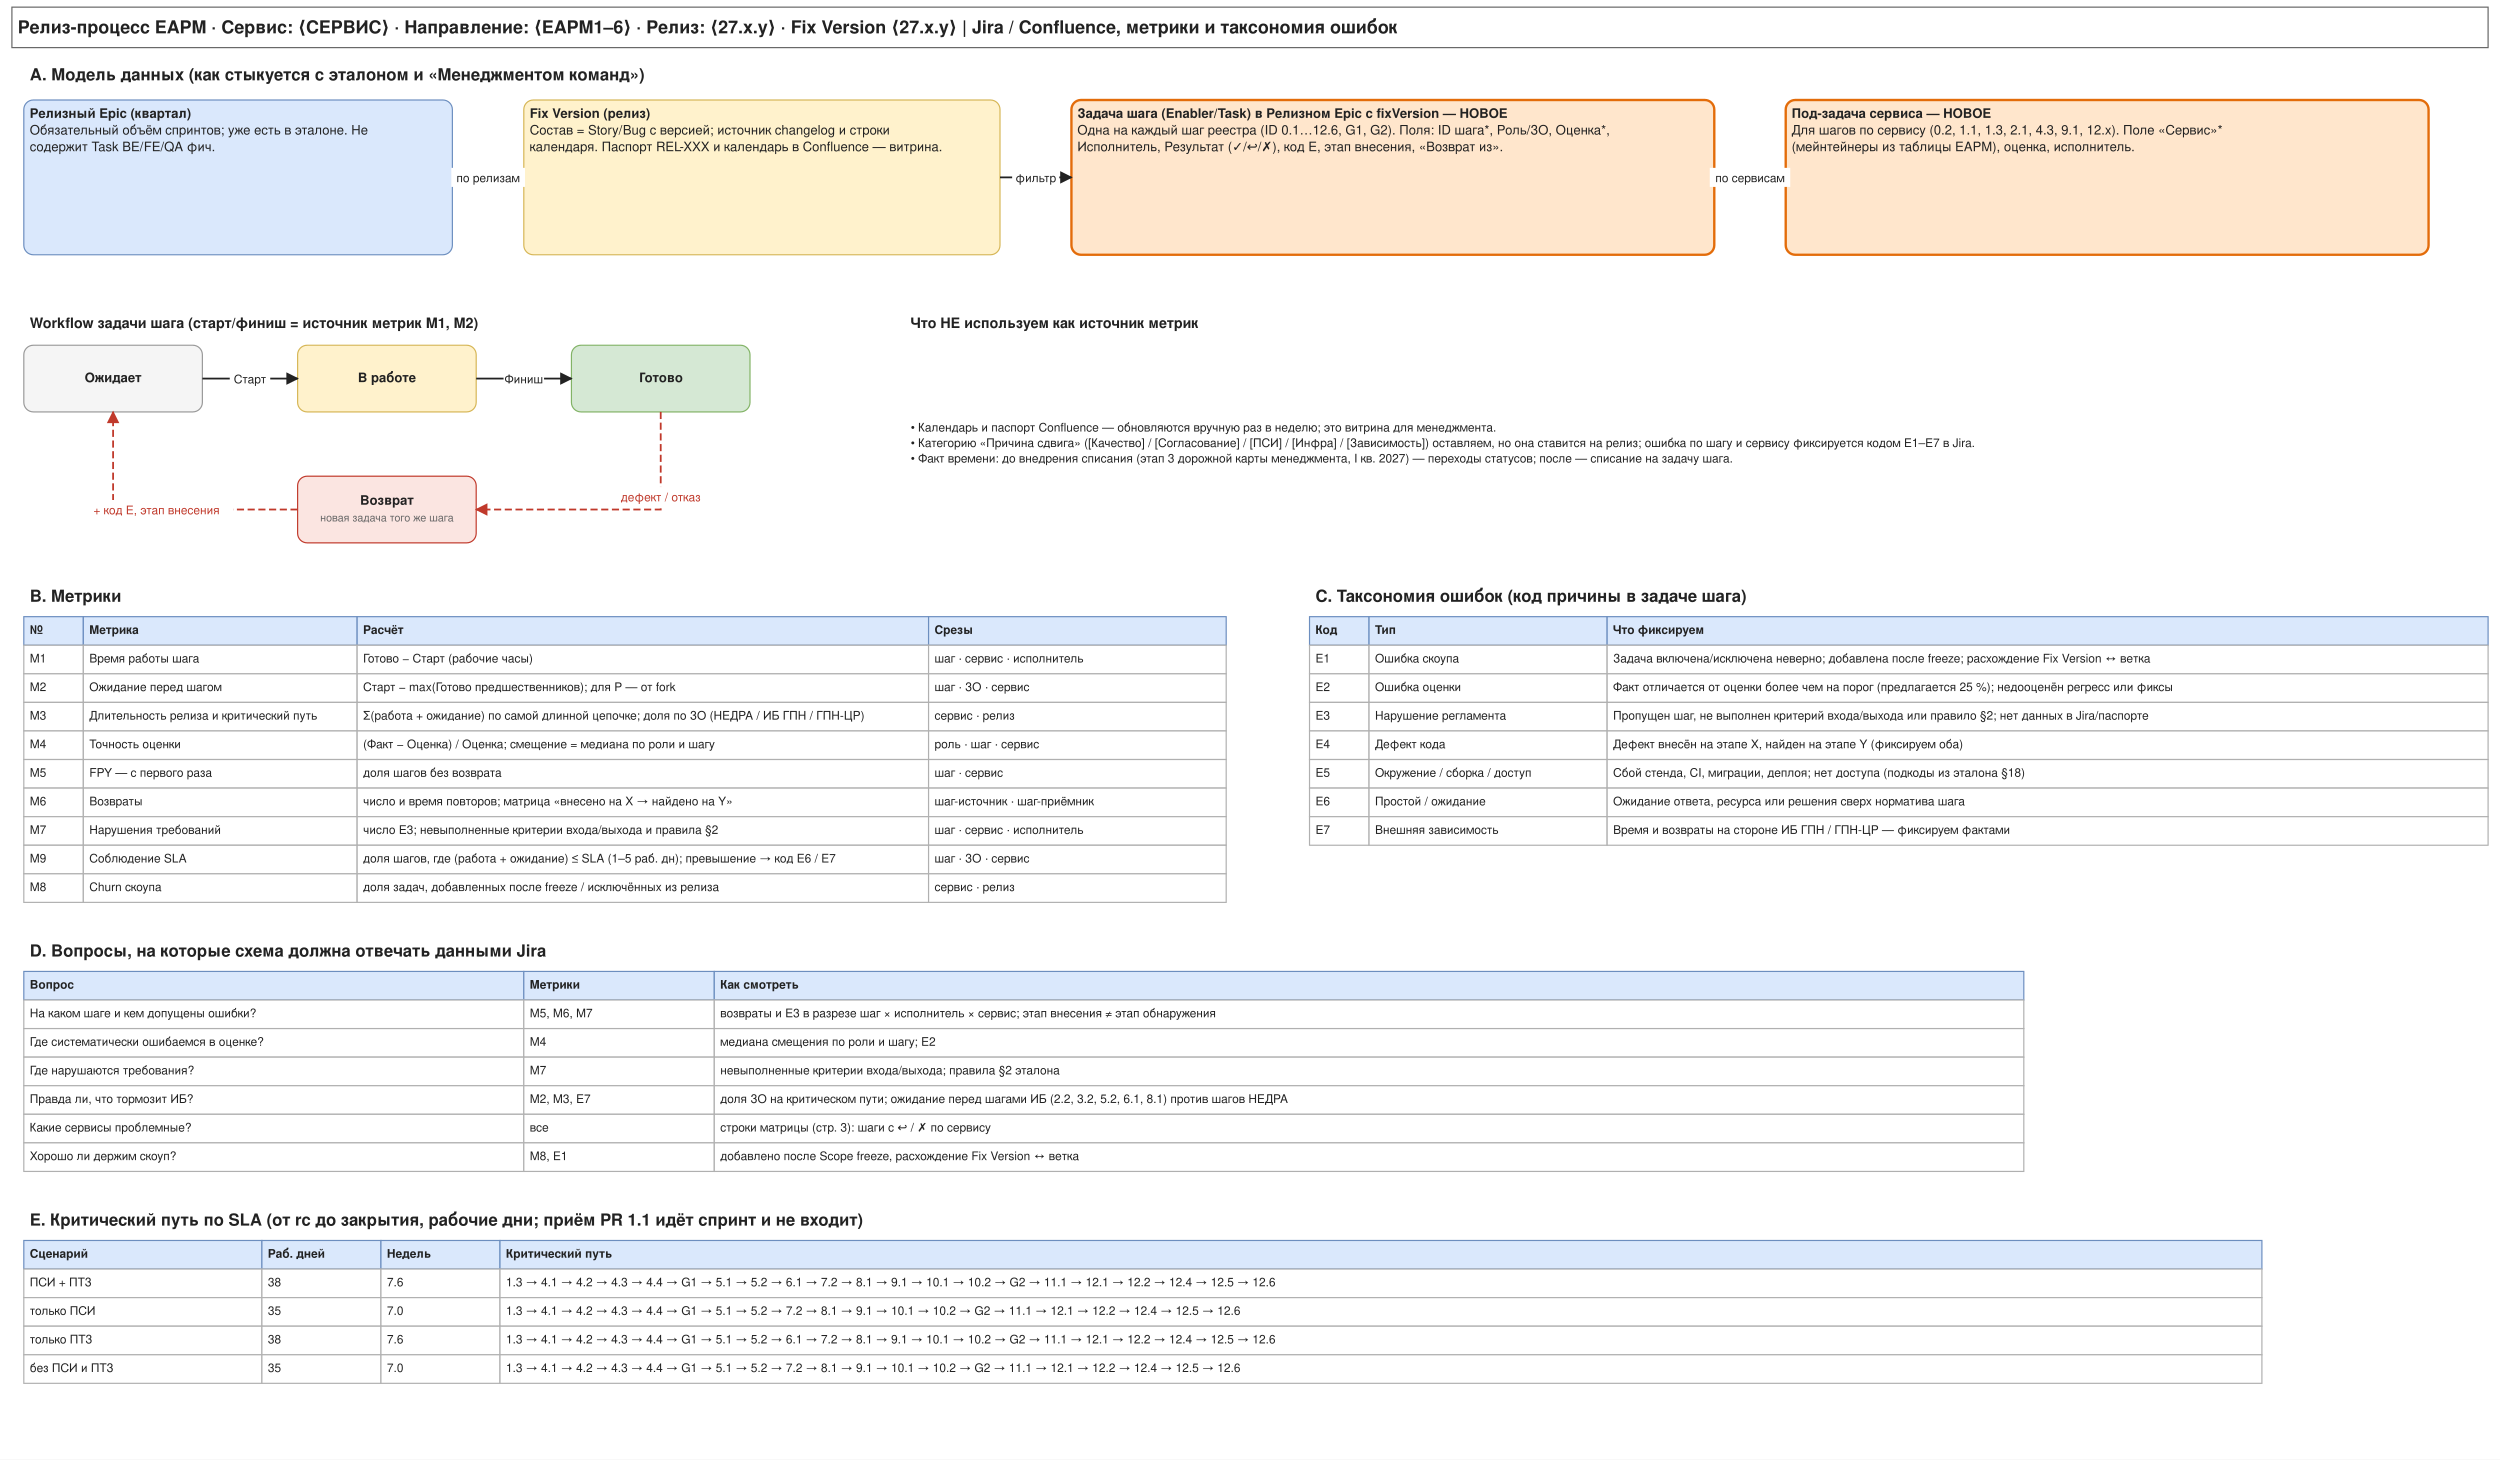
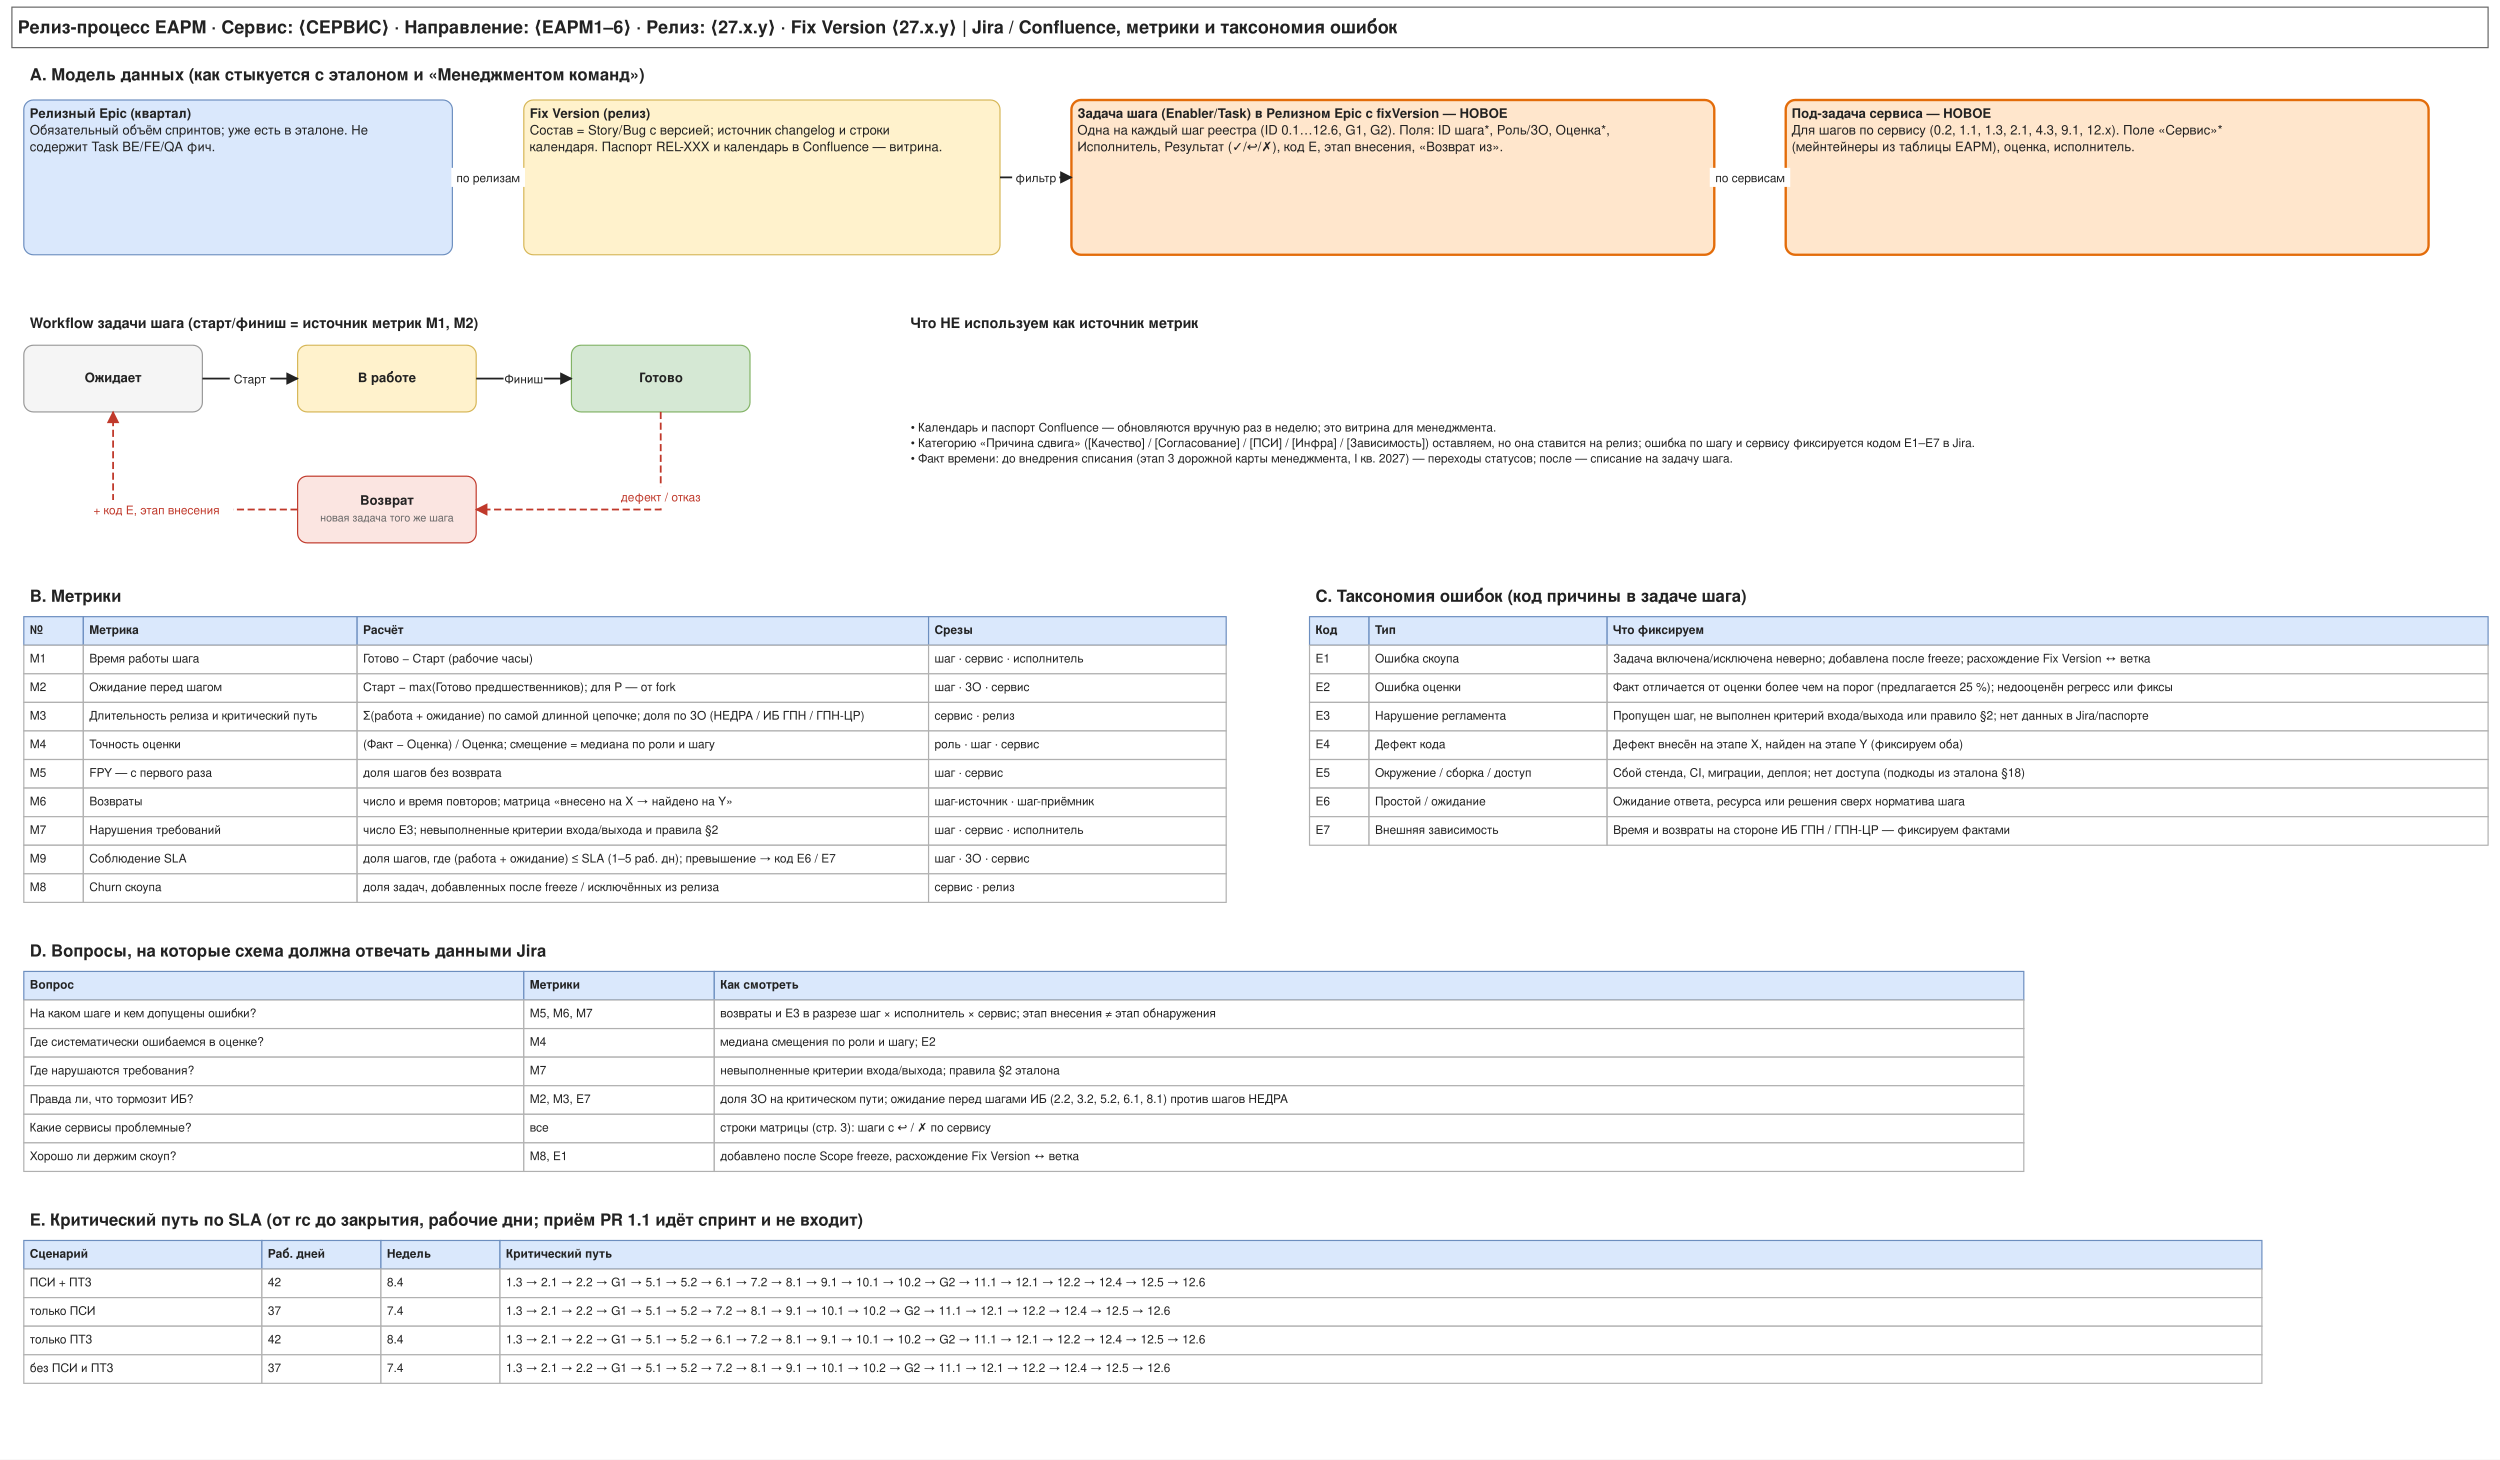
<svg xmlns="http://www.w3.org/2000/svg" width="2100" height="1226" viewBox="0 0 2100 1226" font-family="Helvetica, Arial, sans-serif">
  <rect width="2100" height="1226" fill="#FFFFFF" />
  <defs>
    <marker id="m0" viewBox="0 0 10 10" refX="9" refY="5" markerWidth="7" markerHeight="7" orient="auto-start-reverse">
      <path d="M0,0 L10,5 L0,10 z" fill="#222222" />
    </marker>
    <marker id="m1" viewBox="0 0 10 10" refX="9" refY="5" markerWidth="7" markerHeight="7" orient="auto-start-reverse">
      <path d="M0,0 L10,5 L0,10 z" fill="#C0392B" />
    </marker>
  </defs>
  <rect x="10" y="6" width="2080" height="34" fill="#FFFFFF" stroke="#666666" stroke-width="1" />
  <text x="15" y="28" font-size="15" fill="#222222" text-anchor="start" font-weight="bold">Релиз-процесс ЕАРМ · Сервис: ⟨СЕРВИС⟩ · Направление: ⟨ЕАРМ1–6⟩ · Релиз: ⟨27.x.y⟩ · Fix Version ⟨27.x.y⟩   |   Jira / Confluence, метрики и таксономия ошибок</text>
  <text x="25" y="67.5" font-size="14" fill="#222222" text-anchor="start" font-weight="bold">A. Модель данных (как стыкуется с эталоном и «Менеджментом команд»)</text>
  <rect x="20" y="84" width="360" height="130" rx="8" fill="#DAE8FC" stroke="#6C8EBF" stroke-width="1" />
  <text x="25" y="99" font-size="11" fill="#222222" text-anchor="start" font-weight="bold">Релизный Epic (квартал)</text>
  <text x="25" y="113" font-size="11" fill="#222222" text-anchor="start">Обязательный объём спринтов; уже есть в эталоне. Не</text>
  <text x="25" y="127" font-size="11" fill="#222222" text-anchor="start">содержит Task BE/FE/QA фич.</text>
  <rect x="440" y="84" width="400" height="130" rx="8" fill="#FFF2CC" stroke="#D6B656" stroke-width="1" />
  <text x="445" y="99" font-size="11" fill="#222222" text-anchor="start" font-weight="bold">Fix Version (релиз)</text>
  <text x="445" y="113" font-size="11" fill="#222222" text-anchor="start">Состав = Story/Bug с версией; источник changelog и строки</text>
  <text x="445" y="127" font-size="11" fill="#222222" text-anchor="start">календаря. Паспорт REL-XXX и календарь в Confluence — витрина.</text>
  <rect x="900" y="84" width="540" height="130" rx="8" fill="#FFE6CC" stroke="#E36C0A" stroke-width="2" />
  <text x="905" y="99" font-size="11" fill="#222222" text-anchor="start" font-weight="bold">Задача шага (Enabler/Task) в Релизном Epic с fixVersion — НОВОЕ</text>
  <text x="905" y="113" font-size="11" fill="#222222" text-anchor="start">Одна на каждый шаг реестра (ID 0.1…12.6, G1, G2). Поля: ID шага*, Роль/ЗО, Оценка*,</text>
  <text x="905" y="127" font-size="11" fill="#222222" text-anchor="start">Исполнитель, Результат (✓/↩/✗), код E, этап внесения, «Возврат из».</text>
  <rect x="1500" y="84" width="540" height="130" rx="8" fill="#FFE6CC" stroke="#E36C0A" stroke-width="2" />
  <text x="1505" y="99" font-size="11" fill="#222222" text-anchor="start" font-weight="bold">Под-задача сервиса — НОВОЕ</text>
  <text x="1505" y="113" font-size="11" fill="#222222" text-anchor="start">Для шагов по сервису (0.2, 1.1, 1.3, 2.1, 4.3, 9.1, 12.x). Поле «Сервис»*</text>
  <text x="1505" y="127" font-size="11" fill="#222222" text-anchor="start">(мейнтейнеры из таблицы ЕАРМ), оценка, исполнитель.</text>
  <rect x="20" y="290" width="150" height="56" rx="8" fill="#F5F5F5" stroke="#999999" stroke-width="1" />
  <text x="95" y="321" font-size="11" fill="#222222" text-anchor="middle" font-weight="bold">Ожидает</text>
  <rect x="250" y="290" width="150" height="56" rx="8" fill="#FFF2CC" stroke="#D6B656" stroke-width="1" />
  <text x="325" y="321" font-size="11" fill="#222222" text-anchor="middle" font-weight="bold">В работе</text>
  <rect x="480" y="290" width="150" height="56" rx="8" fill="#D5E8D4" stroke="#82B366" stroke-width="1" />
  <text x="555" y="321" font-size="11" fill="#222222" text-anchor="middle" font-weight="bold">Готово</text>
  <text x="25" y="275.5" font-size="12" fill="#222222" text-anchor="start" font-weight="bold">Workflow задачи шага (старт/финиш = источник метрик M1, M2)</text>
  <rect x="250" y="400" width="150" height="56" rx="8" fill="#FBE5E1" stroke="#C0392B" stroke-width="1" />
  <text x="325" y="424" font-size="11" fill="#222222" text-anchor="middle" font-weight="bold">Возврат</text>
  <text x="325" y="438" font-size="9" fill="#666666" text-anchor="middle">новая задача того же шага</text>
  <text x="765" y="275.5" font-size="12" fill="#222222" text-anchor="start" font-weight="bold">Что НЕ используем как источник метрик</text>
  <text x="765" y="362.5" font-size="10" fill="#222222" text-anchor="start">• Календарь и паспорт Confluence — обновляются вручную раз в неделю; это витрина для менеджмента.</text>
  <text x="765" y="375.5" font-size="10" fill="#222222" text-anchor="start">• Категорию «Причина сдвига» ([Качество] / [Согласование] / [ПСИ] / [Инфра] / [Зависимость]) оставляем, но она ставится на релиз; ошибка по шагу и сервису фиксируется кодом E1–E7 в Jira.</text>
  <text x="765" y="388.5" font-size="10" fill="#222222" text-anchor="start">• Факт времени: до внедрения списания (этап 3 дорожной карты менеджмента, I кв. 2027) — переходы статусов; после — списание на задачу шага.</text>
  <text x="25" y="505.5" font-size="14" fill="#222222" text-anchor="start" font-weight="bold">B. Метрики</text>
  <rect x="20" y="518" width="50" height="24" fill="#DAE8FC" stroke="#6C8EBF" stroke-width="1" />
  <text x="25" y="532.5" font-size="10" fill="#222222" text-anchor="start" font-weight="bold">№</text>
  <rect x="70" y="518" width="230" height="24" fill="#DAE8FC" stroke="#6C8EBF" stroke-width="1" />
  <text x="75" y="532.5" font-size="10" fill="#222222" text-anchor="start" font-weight="bold">Метрика</text>
  <rect x="300" y="518" width="480" height="24" fill="#DAE8FC" stroke="#6C8EBF" stroke-width="1" />
  <text x="305" y="532.5" font-size="10" fill="#222222" text-anchor="start" font-weight="bold">Расчёт</text>
  <rect x="780" y="518" width="250" height="24" fill="#DAE8FC" stroke="#6C8EBF" stroke-width="1" />
  <text x="785" y="532.5" font-size="10" fill="#222222" text-anchor="start" font-weight="bold">Срезы</text>
  <rect x="20" y="542" width="50" height="24" fill="#FFFFFF" stroke="#B0B0B0" stroke-width="1" />
  <text x="25" y="556.5" font-size="10" fill="#222222" text-anchor="start">M1</text>
  <rect x="70" y="542" width="230" height="24" fill="#FFFFFF" stroke="#B0B0B0" stroke-width="1" />
  <text x="75" y="556.5" font-size="10" fill="#222222" text-anchor="start">Время работы шага</text>
  <rect x="300" y="542" width="480" height="24" fill="#FFFFFF" stroke="#B0B0B0" stroke-width="1" />
  <text x="305" y="556.5" font-size="10" fill="#222222" text-anchor="start">Готово − Старт (рабочие часы)</text>
  <rect x="780" y="542" width="250" height="24" fill="#FFFFFF" stroke="#B0B0B0" stroke-width="1" />
  <text x="785" y="556.5" font-size="10" fill="#222222" text-anchor="start">шаг · сервис · исполнитель</text>
  <rect x="20" y="566" width="50" height="24" fill="#FFFFFF" stroke="#B0B0B0" stroke-width="1" />
  <text x="25" y="580.5" font-size="10" fill="#222222" text-anchor="start">M2</text>
  <rect x="70" y="566" width="230" height="24" fill="#FFFFFF" stroke="#B0B0B0" stroke-width="1" />
  <text x="75" y="580.5" font-size="10" fill="#222222" text-anchor="start">Ожидание перед шагом</text>
  <rect x="300" y="566" width="480" height="24" fill="#FFFFFF" stroke="#B0B0B0" stroke-width="1" />
  <text x="305" y="580.5" font-size="10" fill="#222222" text-anchor="start">Старт − max(Готово предшественников); для P — от fork</text>
  <rect x="780" y="566" width="250" height="24" fill="#FFFFFF" stroke="#B0B0B0" stroke-width="1" />
  <text x="785" y="580.5" font-size="10" fill="#222222" text-anchor="start">шаг · ЗО · сервис</text>
  <rect x="20" y="590" width="50" height="24" fill="#FFFFFF" stroke="#B0B0B0" stroke-width="1" />
  <text x="25" y="604.5" font-size="10" fill="#222222" text-anchor="start">M3</text>
  <rect x="70" y="590" width="230" height="24" fill="#FFFFFF" stroke="#B0B0B0" stroke-width="1" />
  <text x="75" y="604.5" font-size="10" fill="#222222" text-anchor="start">Длительность релиза и критический путь</text>
  <rect x="300" y="590" width="480" height="24" fill="#FFFFFF" stroke="#B0B0B0" stroke-width="1" />
  <text x="305" y="604.5" font-size="10" fill="#222222" text-anchor="start">Σ(работа + ожидание) по самой длинной цепочке; доля по ЗО (НЕДРА / ИБ ГПН / ГПН-ЦР)</text>
  <rect x="780" y="590" width="250" height="24" fill="#FFFFFF" stroke="#B0B0B0" stroke-width="1" />
  <text x="785" y="604.5" font-size="10" fill="#222222" text-anchor="start">сервис · релиз</text>
  <rect x="20" y="614" width="50" height="24" fill="#FFFFFF" stroke="#B0B0B0" stroke-width="1" />
  <text x="25" y="628.5" font-size="10" fill="#222222" text-anchor="start">M4</text>
  <rect x="70" y="614" width="230" height="24" fill="#FFFFFF" stroke="#B0B0B0" stroke-width="1" />
  <text x="75" y="628.5" font-size="10" fill="#222222" text-anchor="start">Точность оценки</text>
  <rect x="300" y="614" width="480" height="24" fill="#FFFFFF" stroke="#B0B0B0" stroke-width="1" />
  <text x="305" y="628.5" font-size="10" fill="#222222" text-anchor="start">(Факт − Оценка) / Оценка; смещение = медиана по роли и шагу</text>
  <rect x="780" y="614" width="250" height="24" fill="#FFFFFF" stroke="#B0B0B0" stroke-width="1" />
  <text x="785" y="628.5" font-size="10" fill="#222222" text-anchor="start">роль · шаг · сервис</text>
  <rect x="20" y="638" width="50" height="24" fill="#FFFFFF" stroke="#B0B0B0" stroke-width="1" />
  <text x="25" y="652.5" font-size="10" fill="#222222" text-anchor="start">M5</text>
  <rect x="70" y="638" width="230" height="24" fill="#FFFFFF" stroke="#B0B0B0" stroke-width="1" />
  <text x="75" y="652.5" font-size="10" fill="#222222" text-anchor="start">FPY — с первого раза</text>
  <rect x="300" y="638" width="480" height="24" fill="#FFFFFF" stroke="#B0B0B0" stroke-width="1" />
  <text x="305" y="652.5" font-size="10" fill="#222222" text-anchor="start">доля шагов без возврата</text>
  <rect x="780" y="638" width="250" height="24" fill="#FFFFFF" stroke="#B0B0B0" stroke-width="1" />
  <text x="785" y="652.5" font-size="10" fill="#222222" text-anchor="start">шаг · сервис</text>
  <rect x="20" y="662" width="50" height="24" fill="#FFFFFF" stroke="#B0B0B0" stroke-width="1" />
  <text x="25" y="676.5" font-size="10" fill="#222222" text-anchor="start">M6</text>
  <rect x="70" y="662" width="230" height="24" fill="#FFFFFF" stroke="#B0B0B0" stroke-width="1" />
  <text x="75" y="676.5" font-size="10" fill="#222222" text-anchor="start">Возвраты</text>
  <rect x="300" y="662" width="480" height="24" fill="#FFFFFF" stroke="#B0B0B0" stroke-width="1" />
  <text x="305" y="676.5" font-size="10" fill="#222222" text-anchor="start">число и время повторов; матрица «внесено на X → найдено на Y»</text>
  <rect x="780" y="662" width="250" height="24" fill="#FFFFFF" stroke="#B0B0B0" stroke-width="1" />
  <text x="785" y="676.5" font-size="10" fill="#222222" text-anchor="start">шаг-источник · шаг-приёмник</text>
  <rect x="20" y="686" width="50" height="24" fill="#FFFFFF" stroke="#B0B0B0" stroke-width="1" />
  <text x="25" y="700.5" font-size="10" fill="#222222" text-anchor="start">M7</text>
  <rect x="70" y="686" width="230" height="24" fill="#FFFFFF" stroke="#B0B0B0" stroke-width="1" />
  <text x="75" y="700.5" font-size="10" fill="#222222" text-anchor="start">Нарушения требований</text>
  <rect x="300" y="686" width="480" height="24" fill="#FFFFFF" stroke="#B0B0B0" stroke-width="1" />
  <text x="305" y="700.5" font-size="10" fill="#222222" text-anchor="start">число E3; невыполненные критерии входа/выхода и правила §2</text>
  <rect x="780" y="686" width="250" height="24" fill="#FFFFFF" stroke="#B0B0B0" stroke-width="1" />
  <text x="785" y="700.5" font-size="10" fill="#222222" text-anchor="start">шаг · сервис · исполнитель</text>
  <rect x="20" y="710" width="50" height="24" fill="#FFFFFF" stroke="#B0B0B0" stroke-width="1" />
  <text x="25" y="724.5" font-size="10" fill="#222222" text-anchor="start">M9</text>
  <rect x="70" y="710" width="230" height="24" fill="#FFFFFF" stroke="#B0B0B0" stroke-width="1" />
  <text x="75" y="724.5" font-size="10" fill="#222222" text-anchor="start">Соблюдение SLA</text>
  <rect x="300" y="710" width="480" height="24" fill="#FFFFFF" stroke="#B0B0B0" stroke-width="1" />
  <text x="305" y="724.5" font-size="10" fill="#222222" text-anchor="start">доля шагов, где (работа + ожидание) ≤ SLA (1–5 раб. дн); превышение → код E6 / E7</text>
  <rect x="780" y="710" width="250" height="24" fill="#FFFFFF" stroke="#B0B0B0" stroke-width="1" />
  <text x="785" y="724.5" font-size="10" fill="#222222" text-anchor="start">шаг · ЗО · сервис</text>
  <rect x="20" y="734" width="50" height="24" fill="#FFFFFF" stroke="#B0B0B0" stroke-width="1" />
  <text x="25" y="748.5" font-size="10" fill="#222222" text-anchor="start">M8</text>
  <rect x="70" y="734" width="230" height="24" fill="#FFFFFF" stroke="#B0B0B0" stroke-width="1" />
  <text x="75" y="748.5" font-size="10" fill="#222222" text-anchor="start">Churn скоупа</text>
  <rect x="300" y="734" width="480" height="24" fill="#FFFFFF" stroke="#B0B0B0" stroke-width="1" />
  <text x="305" y="748.5" font-size="10" fill="#222222" text-anchor="start">доля задач, добавленных после freeze / исключённых из релиза</text>
  <rect x="780" y="734" width="250" height="24" fill="#FFFFFF" stroke="#B0B0B0" stroke-width="1" />
  <text x="785" y="748.5" font-size="10" fill="#222222" text-anchor="start">сервис · релиз</text>
  <text x="1105" y="505.5" font-size="14" fill="#222222" text-anchor="start" font-weight="bold">C. Таксономия ошибок (код причины в задаче шага)</text>
  <rect x="1100" y="518" width="50" height="24" fill="#DAE8FC" stroke="#6C8EBF" stroke-width="1" />
  <text x="1105" y="532.5" font-size="10" fill="#222222" text-anchor="start" font-weight="bold">Код</text>
  <rect x="1150" y="518" width="200" height="24" fill="#DAE8FC" stroke="#6C8EBF" stroke-width="1" />
  <text x="1155" y="532.5" font-size="10" fill="#222222" text-anchor="start" font-weight="bold">Тип</text>
  <rect x="1350" y="518" width="740" height="24" fill="#DAE8FC" stroke="#6C8EBF" stroke-width="1" />
  <text x="1355" y="532.5" font-size="10" fill="#222222" text-anchor="start" font-weight="bold">Что фиксируем</text>
  <rect x="1100" y="542" width="50" height="24" fill="#FFFFFF" stroke="#B0B0B0" stroke-width="1" />
  <text x="1105" y="556.5" font-size="10" fill="#222222" text-anchor="start">E1</text>
  <rect x="1150" y="542" width="200" height="24" fill="#FFFFFF" stroke="#B0B0B0" stroke-width="1" />
  <text x="1155" y="556.5" font-size="10" fill="#222222" text-anchor="start">Ошибка скоупа</text>
  <rect x="1350" y="542" width="740" height="24" fill="#FFFFFF" stroke="#B0B0B0" stroke-width="1" />
  <text x="1355" y="556.5" font-size="10" fill="#222222" text-anchor="start">Задача включена/исключена неверно; добавлена после freeze; расхождение Fix Version ↔ ветка</text>
  <rect x="1100" y="566" width="50" height="24" fill="#FFFFFF" stroke="#B0B0B0" stroke-width="1" />
  <text x="1105" y="580.5" font-size="10" fill="#222222" text-anchor="start">E2</text>
  <rect x="1150" y="566" width="200" height="24" fill="#FFFFFF" stroke="#B0B0B0" stroke-width="1" />
  <text x="1155" y="580.5" font-size="10" fill="#222222" text-anchor="start">Ошибка оценки</text>
  <rect x="1350" y="566" width="740" height="24" fill="#FFFFFF" stroke="#B0B0B0" stroke-width="1" />
  <text x="1355" y="580.5" font-size="10" fill="#222222" text-anchor="start">Факт отличается от оценки более чем на порог (предлагается 25 %); недооценён регресс или фиксы</text>
  <rect x="1100" y="590" width="50" height="24" fill="#FFFFFF" stroke="#B0B0B0" stroke-width="1" />
  <text x="1105" y="604.5" font-size="10" fill="#222222" text-anchor="start">E3</text>
  <rect x="1150" y="590" width="200" height="24" fill="#FFFFFF" stroke="#B0B0B0" stroke-width="1" />
  <text x="1155" y="604.5" font-size="10" fill="#222222" text-anchor="start">Нарушение регламента</text>
  <rect x="1350" y="590" width="740" height="24" fill="#FFFFFF" stroke="#B0B0B0" stroke-width="1" />
  <text x="1355" y="604.5" font-size="10" fill="#222222" text-anchor="start">Пропущен шаг, не выполнен критерий входа/выхода или правило §2; нет данных в Jira/паспорте</text>
  <rect x="1100" y="614" width="50" height="24" fill="#FFFFFF" stroke="#B0B0B0" stroke-width="1" />
  <text x="1105" y="628.5" font-size="10" fill="#222222" text-anchor="start">E4</text>
  <rect x="1150" y="614" width="200" height="24" fill="#FFFFFF" stroke="#B0B0B0" stroke-width="1" />
  <text x="1155" y="628.5" font-size="10" fill="#222222" text-anchor="start">Дефект кода</text>
  <rect x="1350" y="614" width="740" height="24" fill="#FFFFFF" stroke="#B0B0B0" stroke-width="1" />
  <text x="1355" y="628.5" font-size="10" fill="#222222" text-anchor="start">Дефект внесён на этапе X, найден на этапе Y (фиксируем оба)</text>
  <rect x="1100" y="638" width="50" height="24" fill="#FFFFFF" stroke="#B0B0B0" stroke-width="1" />
  <text x="1105" y="652.5" font-size="10" fill="#222222" text-anchor="start">E5</text>
  <rect x="1150" y="638" width="200" height="24" fill="#FFFFFF" stroke="#B0B0B0" stroke-width="1" />
  <text x="1155" y="652.5" font-size="10" fill="#222222" text-anchor="start">Окружение / сборка / доступ</text>
  <rect x="1350" y="638" width="740" height="24" fill="#FFFFFF" stroke="#B0B0B0" stroke-width="1" />
  <text x="1355" y="652.5" font-size="10" fill="#222222" text-anchor="start">Сбой стенда, CI, миграции, деплоя; нет доступа (подкоды из эталона §18)</text>
  <rect x="1100" y="662" width="50" height="24" fill="#FFFFFF" stroke="#B0B0B0" stroke-width="1" />
  <text x="1105" y="676.5" font-size="10" fill="#222222" text-anchor="start">E6</text>
  <rect x="1150" y="662" width="200" height="24" fill="#FFFFFF" stroke="#B0B0B0" stroke-width="1" />
  <text x="1155" y="676.5" font-size="10" fill="#222222" text-anchor="start">Простой / ожидание</text>
  <rect x="1350" y="662" width="740" height="24" fill="#FFFFFF" stroke="#B0B0B0" stroke-width="1" />
  <text x="1355" y="676.5" font-size="10" fill="#222222" text-anchor="start">Ожидание ответа, ресурса или решения сверх норматива шага</text>
  <rect x="1100" y="686" width="50" height="24" fill="#FFFFFF" stroke="#B0B0B0" stroke-width="1" />
  <text x="1105" y="700.5" font-size="10" fill="#222222" text-anchor="start">E7</text>
  <rect x="1150" y="686" width="200" height="24" fill="#FFFFFF" stroke="#B0B0B0" stroke-width="1" />
  <text x="1155" y="700.5" font-size="10" fill="#222222" text-anchor="start">Внешняя зависимость</text>
  <rect x="1350" y="686" width="740" height="24" fill="#FFFFFF" stroke="#B0B0B0" stroke-width="1" />
  <text x="1355" y="700.5" font-size="10" fill="#222222" text-anchor="start">Время и возвраты на стороне ИБ ГПН / ГПН-ЦР — фиксируем фактами</text>
  <text x="25" y="803.5" font-size="14" fill="#222222" text-anchor="start" font-weight="bold">D. Вопросы, на которые схема должна отвечать данными Jira</text>
  <rect x="20" y="816" width="420" height="24" fill="#DAE8FC" stroke="#6C8EBF" stroke-width="1" />
  <text x="25" y="830.5" font-size="10" fill="#222222" text-anchor="start" font-weight="bold">Вопрос</text>
  <rect x="440" y="816" width="160" height="24" fill="#DAE8FC" stroke="#6C8EBF" stroke-width="1" />
  <text x="445" y="830.5" font-size="10" fill="#222222" text-anchor="start" font-weight="bold">Метрики</text>
  <rect x="600" y="816" width="1100" height="24" fill="#DAE8FC" stroke="#6C8EBF" stroke-width="1" />
  <text x="605" y="830.5" font-size="10" fill="#222222" text-anchor="start" font-weight="bold">Как смотреть</text>
  <rect x="20" y="840" width="420" height="24" fill="#FFFFFF" stroke="#B0B0B0" stroke-width="1" />
  <text x="25" y="854.5" font-size="10" fill="#222222" text-anchor="start">На каком шаге и кем допущены ошибки?</text>
  <rect x="440" y="840" width="160" height="24" fill="#FFFFFF" stroke="#B0B0B0" stroke-width="1" />
  <text x="445" y="854.5" font-size="10" fill="#222222" text-anchor="start">M5, M6, M7</text>
  <rect x="600" y="840" width="1100" height="24" fill="#FFFFFF" stroke="#B0B0B0" stroke-width="1" />
  <text x="605" y="854.5" font-size="10" fill="#222222" text-anchor="start">возвраты и E3 в разрезе шаг × исполнитель × сервис; этап внесения ≠ этап обнаружения</text>
  <rect x="20" y="864" width="420" height="24" fill="#FFFFFF" stroke="#B0B0B0" stroke-width="1" />
  <text x="25" y="878.5" font-size="10" fill="#222222" text-anchor="start">Где систематически ошибаемся в оценке?</text>
  <rect x="440" y="864" width="160" height="24" fill="#FFFFFF" stroke="#B0B0B0" stroke-width="1" />
  <text x="445" y="878.5" font-size="10" fill="#222222" text-anchor="start">M4</text>
  <rect x="600" y="864" width="1100" height="24" fill="#FFFFFF" stroke="#B0B0B0" stroke-width="1" />
  <text x="605" y="878.5" font-size="10" fill="#222222" text-anchor="start">медиана смещения по роли и шагу; E2</text>
  <rect x="20" y="888" width="420" height="24" fill="#FFFFFF" stroke="#B0B0B0" stroke-width="1" />
  <text x="25" y="902.5" font-size="10" fill="#222222" text-anchor="start">Где нарушаются требования?</text>
  <rect x="440" y="888" width="160" height="24" fill="#FFFFFF" stroke="#B0B0B0" stroke-width="1" />
  <text x="445" y="902.5" font-size="10" fill="#222222" text-anchor="start">M7</text>
  <rect x="600" y="888" width="1100" height="24" fill="#FFFFFF" stroke="#B0B0B0" stroke-width="1" />
  <text x="605" y="902.5" font-size="10" fill="#222222" text-anchor="start">невыполненные критерии входа/выхода; правила §2 эталона</text>
  <rect x="20" y="912" width="420" height="24" fill="#FFFFFF" stroke="#B0B0B0" stroke-width="1" />
  <text x="25" y="926.5" font-size="10" fill="#222222" text-anchor="start">Правда ли, что тормозит ИБ?</text>
  <rect x="440" y="912" width="160" height="24" fill="#FFFFFF" stroke="#B0B0B0" stroke-width="1" />
  <text x="445" y="926.5" font-size="10" fill="#222222" text-anchor="start">M2, M3, E7</text>
  <rect x="600" y="912" width="1100" height="24" fill="#FFFFFF" stroke="#B0B0B0" stroke-width="1" />
  <text x="605" y="926.5" font-size="10" fill="#222222" text-anchor="start">доля ЗО на критическом пути; ожидание перед шагами ИБ (2.2, 3.2, 5.2, 6.1, 8.1) против шагов НЕДРА</text>
  <rect x="20" y="936" width="420" height="24" fill="#FFFFFF" stroke="#B0B0B0" stroke-width="1" />
  <text x="25" y="950.5" font-size="10" fill="#222222" text-anchor="start">Какие сервисы проблемные?</text>
  <rect x="440" y="936" width="160" height="24" fill="#FFFFFF" stroke="#B0B0B0" stroke-width="1" />
  <text x="445" y="950.5" font-size="10" fill="#222222" text-anchor="start">все</text>
  <rect x="600" y="936" width="1100" height="24" fill="#FFFFFF" stroke="#B0B0B0" stroke-width="1" />
  <text x="605" y="950.5" font-size="10" fill="#222222" text-anchor="start">строки матрицы (стр. 3): шаги с ↩ / ✗ по сервису</text>
  <rect x="20" y="960" width="420" height="24" fill="#FFFFFF" stroke="#B0B0B0" stroke-width="1" />
  <text x="25" y="974.5" font-size="10" fill="#222222" text-anchor="start">Хорошо ли держим скоуп?</text>
  <rect x="440" y="960" width="160" height="24" fill="#FFFFFF" stroke="#B0B0B0" stroke-width="1" />
  <text x="445" y="974.5" font-size="10" fill="#222222" text-anchor="start">M8, E1</text>
  <rect x="600" y="960" width="1100" height="24" fill="#FFFFFF" stroke="#B0B0B0" stroke-width="1" />
  <text x="605" y="974.5" font-size="10" fill="#222222" text-anchor="start">добавлено после Scope freeze, расхождение Fix Version ↔ ветка</text>
  <text x="25" y="1029.5" font-size="14" fill="#222222" text-anchor="start" font-weight="bold">E. Критический путь по SLA (от rc до закрытия, рабочие дни; приём PR 1.1 идёт спринт и не входит)</text>
  <rect x="20" y="1042" width="200" height="24" fill="#DAE8FC" stroke="#6C8EBF" stroke-width="1" />
  <text x="25" y="1056.5" font-size="10" fill="#222222" text-anchor="start" font-weight="bold">Сценарий</text>
  <rect x="220" y="1042" width="100" height="24" fill="#DAE8FC" stroke="#6C8EBF" stroke-width="1" />
  <text x="225" y="1056.5" font-size="10" fill="#222222" text-anchor="start" font-weight="bold">Раб. дней</text>
  <rect x="320" y="1042" width="100" height="24" fill="#DAE8FC" stroke="#6C8EBF" stroke-width="1" />
  <text x="325" y="1056.5" font-size="10" fill="#222222" text-anchor="start" font-weight="bold">Недель</text>
  <rect x="420" y="1042" width="1480" height="24" fill="#DAE8FC" stroke="#6C8EBF" stroke-width="1" />
  <text x="425" y="1056.5" font-size="10" fill="#222222" text-anchor="start" font-weight="bold">Критический путь</text>
  <rect x="20" y="1066" width="200" height="24" fill="#FFFFFF" stroke="#B0B0B0" stroke-width="1" />
  <text x="25" y="1080.5" font-size="10" fill="#222222" text-anchor="start">ПСИ + ПТЗ</text>
  <rect x="220" y="1066" width="100" height="24" fill="#FFFFFF" stroke="#B0B0B0" stroke-width="1" />
-   <text x="225" y="1080.5" font-size="10" fill="#222222" text-anchor="start">38</text>
+   <text x="225" y="1080.5" font-size="10" fill="#222222" text-anchor="start">42</text>
  <rect x="320" y="1066" width="100" height="24" fill="#FFFFFF" stroke="#B0B0B0" stroke-width="1" />
-   <text x="325" y="1080.5" font-size="10" fill="#222222" text-anchor="start">7.6</text>
+   <text x="325" y="1080.5" font-size="10" fill="#222222" text-anchor="start">8.4</text>
  <rect x="420" y="1066" width="1480" height="24" fill="#FFFFFF" stroke="#B0B0B0" stroke-width="1" />
-   <text x="425" y="1080.5" font-size="10" fill="#222222" text-anchor="start">1.3 → 4.1 → 4.2 → 4.3 → 4.4 → G1 → 5.1 → 5.2 → 6.1 → 7.2 → 8.1 → 9.1 → 10.1 → 10.2 → G2 → 11.1 → 12.1 → 12.2 → 12.4 → 12.5 → 12.6</text>
+   <text x="425" y="1080.5" font-size="10" fill="#222222" text-anchor="start">1.3 → 2.1 → 2.2 → G1 → 5.1 → 5.2 → 6.1 → 7.2 → 8.1 → 9.1 → 10.1 → 10.2 → G2 → 11.1 → 12.1 → 12.2 → 12.4 → 12.5 → 12.6</text>
  <rect x="20" y="1090" width="200" height="24" fill="#FFFFFF" stroke="#B0B0B0" stroke-width="1" />
  <text x="25" y="1104.5" font-size="10" fill="#222222" text-anchor="start">только ПСИ</text>
  <rect x="220" y="1090" width="100" height="24" fill="#FFFFFF" stroke="#B0B0B0" stroke-width="1" />
-   <text x="225" y="1104.5" font-size="10" fill="#222222" text-anchor="start">35</text>
+   <text x="225" y="1104.5" font-size="10" fill="#222222" text-anchor="start">37</text>
  <rect x="320" y="1090" width="100" height="24" fill="#FFFFFF" stroke="#B0B0B0" stroke-width="1" />
-   <text x="325" y="1104.5" font-size="10" fill="#222222" text-anchor="start">7.0</text>
+   <text x="325" y="1104.5" font-size="10" fill="#222222" text-anchor="start">7.4</text>
  <rect x="420" y="1090" width="1480" height="24" fill="#FFFFFF" stroke="#B0B0B0" stroke-width="1" />
-   <text x="425" y="1104.5" font-size="10" fill="#222222" text-anchor="start">1.3 → 4.1 → 4.2 → 4.3 → 4.4 → G1 → 5.1 → 5.2 → 7.2 → 8.1 → 9.1 → 10.1 → 10.2 → G2 → 11.1 → 12.1 → 12.2 → 12.4 → 12.5 → 12.6</text>
+   <text x="425" y="1104.5" font-size="10" fill="#222222" text-anchor="start">1.3 → 2.1 → 2.2 → G1 → 5.1 → 5.2 → 7.2 → 8.1 → 9.1 → 10.1 → 10.2 → G2 → 11.1 → 12.1 → 12.2 → 12.4 → 12.5 → 12.6</text>
  <rect x="20" y="1114" width="200" height="24" fill="#FFFFFF" stroke="#B0B0B0" stroke-width="1" />
  <text x="25" y="1128.5" font-size="10" fill="#222222" text-anchor="start">только ПТЗ</text>
  <rect x="220" y="1114" width="100" height="24" fill="#FFFFFF" stroke="#B0B0B0" stroke-width="1" />
-   <text x="225" y="1128.5" font-size="10" fill="#222222" text-anchor="start">38</text>
+   <text x="225" y="1128.5" font-size="10" fill="#222222" text-anchor="start">42</text>
  <rect x="320" y="1114" width="100" height="24" fill="#FFFFFF" stroke="#B0B0B0" stroke-width="1" />
-   <text x="325" y="1128.5" font-size="10" fill="#222222" text-anchor="start">7.6</text>
+   <text x="325" y="1128.5" font-size="10" fill="#222222" text-anchor="start">8.4</text>
  <rect x="420" y="1114" width="1480" height="24" fill="#FFFFFF" stroke="#B0B0B0" stroke-width="1" />
-   <text x="425" y="1128.5" font-size="10" fill="#222222" text-anchor="start">1.3 → 4.1 → 4.2 → 4.3 → 4.4 → G1 → 5.1 → 5.2 → 6.1 → 7.2 → 8.1 → 9.1 → 10.1 → 10.2 → G2 → 11.1 → 12.1 → 12.2 → 12.4 → 12.5 → 12.6</text>
+   <text x="425" y="1128.5" font-size="10" fill="#222222" text-anchor="start">1.3 → 2.1 → 2.2 → G1 → 5.1 → 5.2 → 6.1 → 7.2 → 8.1 → 9.1 → 10.1 → 10.2 → G2 → 11.1 → 12.1 → 12.2 → 12.4 → 12.5 → 12.6</text>
  <rect x="20" y="1138" width="200" height="24" fill="#FFFFFF" stroke="#B0B0B0" stroke-width="1" />
  <text x="25" y="1152.5" font-size="10" fill="#222222" text-anchor="start">без ПСИ и ПТЗ</text>
  <rect x="220" y="1138" width="100" height="24" fill="#FFFFFF" stroke="#B0B0B0" stroke-width="1" />
-   <text x="225" y="1152.5" font-size="10" fill="#222222" text-anchor="start">35</text>
+   <text x="225" y="1152.5" font-size="10" fill="#222222" text-anchor="start">37</text>
  <rect x="320" y="1138" width="100" height="24" fill="#FFFFFF" stroke="#B0B0B0" stroke-width="1" />
-   <text x="325" y="1152.5" font-size="10" fill="#222222" text-anchor="start">7.0</text>
+   <text x="325" y="1152.5" font-size="10" fill="#222222" text-anchor="start">7.4</text>
  <rect x="420" y="1138" width="1480" height="24" fill="#FFFFFF" stroke="#B0B0B0" stroke-width="1" />
-   <text x="425" y="1152.5" font-size="10" fill="#222222" text-anchor="start">1.3 → 4.1 → 4.2 → 4.3 → 4.4 → G1 → 5.1 → 5.2 → 7.2 → 8.1 → 9.1 → 10.1 → 10.2 → G2 → 11.1 → 12.1 → 12.2 → 12.4 → 12.5 → 12.6</text>
+   <text x="425" y="1152.5" font-size="10" fill="#222222" text-anchor="start">1.3 → 2.1 → 2.2 → G1 → 5.1 → 5.2 → 7.2 → 8.1 → 9.1 → 10.1 → 10.2 → G2 → 11.1 → 12.1 → 12.2 → 12.4 → 12.5 → 12.6</text>
  <polyline points="380,149 440,149" fill="none" stroke="#222222" stroke-width="1.5" marker-end="url(#m0)" />
  <rect x="379" y="141" width="62" height="16" fill="#FFFFFF" />
  <text x="410" y="153" font-size="10" fill="#222222" text-anchor="middle">по релизам</text>
  <polyline points="840,149 900,149" fill="none" stroke="#222222" stroke-width="1.5" marker-end="url(#m0)" />
  <rect x="850.2" y="141" width="39.6" height="16" fill="#FFFFFF" />
  <text x="870" y="153" font-size="10" fill="#222222" text-anchor="middle">фильтр</text>
  <polyline points="1440,149 1500,149" fill="none" stroke="#222222" stroke-width="1.5" marker-end="url(#m0)" />
  <rect x="1436.2" y="141" width="67.6" height="16" fill="#FFFFFF" />
  <text x="1470" y="153" font-size="10" fill="#222222" text-anchor="middle">по сервисам</text>
  <polyline points="170,318 250,318" fill="none" stroke="#222222" stroke-width="1.5" marker-end="url(#m0)" />
  <rect x="193" y="310" width="34" height="16" fill="#FFFFFF" />
  <text x="210" y="322" font-size="10" fill="#222222" text-anchor="middle">Старт</text>
  <polyline points="400,318 480,318" fill="none" stroke="#222222" stroke-width="1.5" marker-end="url(#m0)" />
  <rect x="423" y="310" width="34" height="16" fill="#FFFFFF" />
  <text x="440" y="322" font-size="10" fill="#222222" text-anchor="middle">Финиш</text>
  <polyline points="555,346 555,428 400,428" fill="none" stroke="#C0392B" stroke-width="1.5" stroke-dasharray="6 3" marker-end="url(#m1)" />
  <rect x="512.8" y="409.1" width="84.4" height="16" fill="#FFFFFF" />
  <text x="555" y="421.1" font-size="10" fill="#C0392B" text-anchor="middle">дефект / отказ</text>
  <polyline points="250,428 95,428 95,346" fill="none" stroke="#C0392B" stroke-width="1.5" stroke-dasharray="6 3" marker-end="url(#m1)" />
  <rect x="66.9" y="420" width="129.2" height="16" fill="#FFFFFF" />
  <text x="131.5" y="432" font-size="10" fill="#C0392B" text-anchor="middle">+ код E, этап внесения</text>
</svg>
